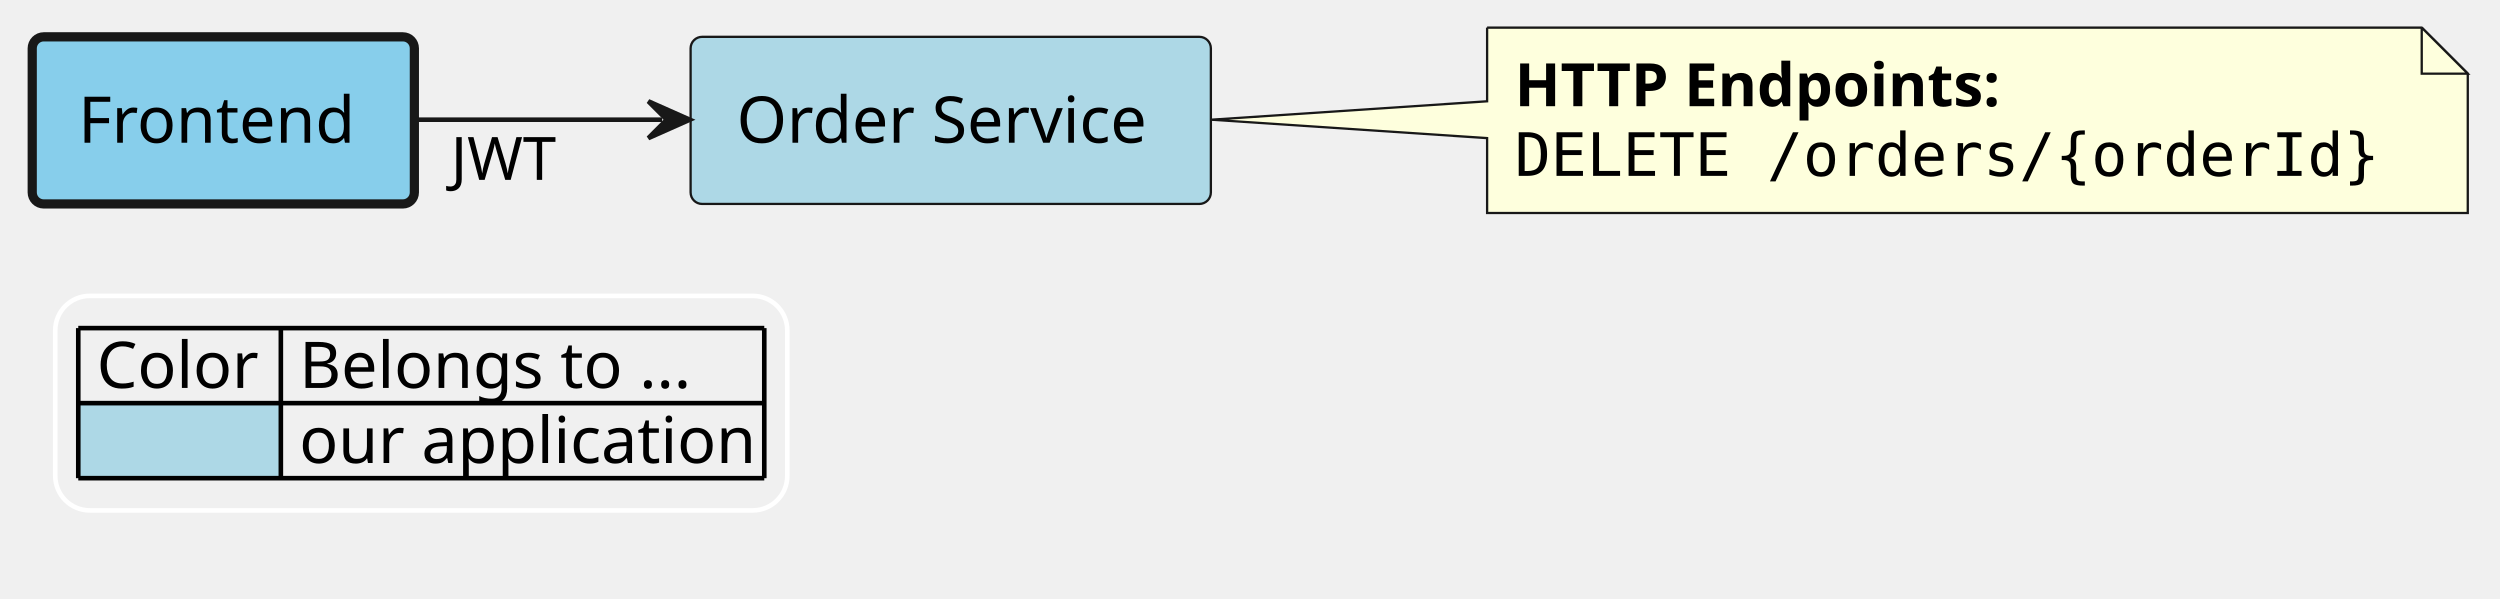
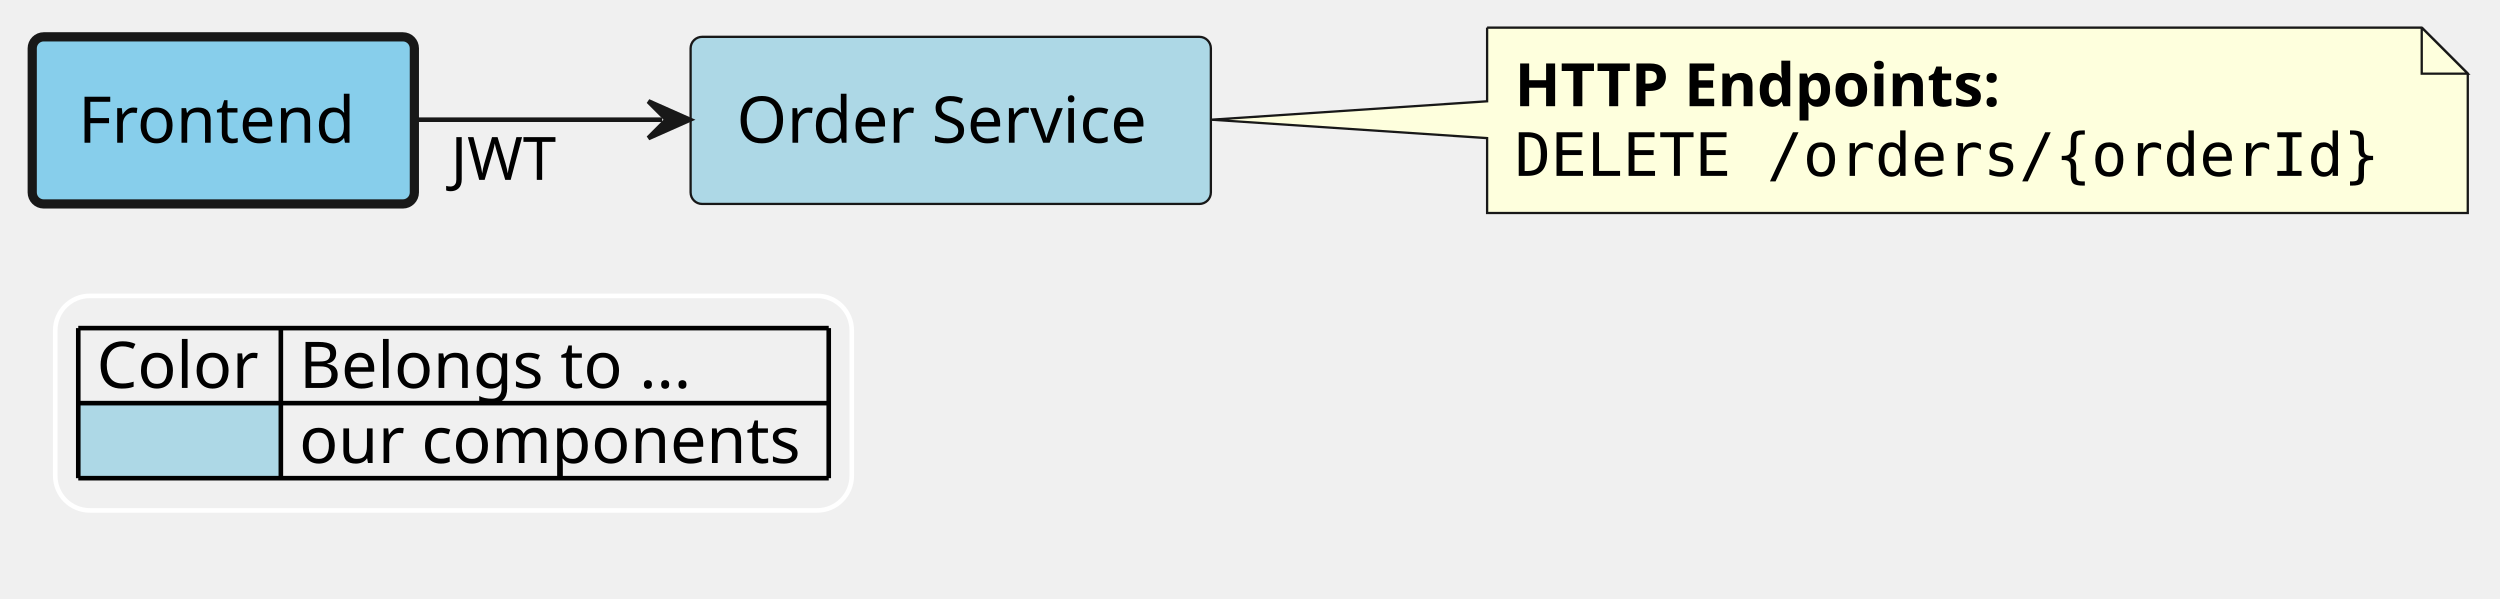
<svg xmlns="http://www.w3.org/2000/svg" contentStyleType="text/css" height="260px" preserveAspectRatio="none" style="width:1086px;height:260px;background:#FFFFFF;" version="1.1" viewBox="0 0 1086 260" width="1086px" zoomAndPan="magnify">
  <defs />
  <g>
    <g id="elem_platform__application__frontend">
      <rect fill="#87CEEB" height="72.594" rx="5" ry="5" style="stroke:#181818;stroke-width:4.0;" width="166" x="14" y="16" />
      <text fill="#000000" font-family="sans-serif" font-size="28" lengthAdjust="spacing" textLength="126" x="34" y="61.99">Frontend</text>
    </g>
    <g id="elem_platform__application__order_service">
      <rect fill="#ADD8E6" height="72.594" rx="5" ry="5" style="stroke:#181818;stroke-width:1.0;" width="226" x="300" y="16" />
      <text fill="#000000" font-family="sans-serif" font-size="28" lengthAdjust="spacing" textLength="186" x="320" y="61.99">Order Service</text>
    </g>
    <g id="elem_GMN4">
      <path d="M646,12 L646,44 L526.12,52 L646,60 L646,92.531 A0,0 0 0 0 646,92.531 L1072,92.531 A0,0 0 0 0 1072,92.531 L1072,32 L1052,12 L646,12 A0,0 0 0 0 646,12 " fill="#FEFFDD" style="stroke:#181818;stroke-width:1.0;" />
      <path d="M1052,12 L1052,32 L1072,32 L1052,12 " fill="#FEFFDD" style="stroke:#181818;stroke-width:1.0;" />
      <text fill="#000000" font-family="sans-serif" font-size="26" font-weight="bold" lengthAdjust="spacing" textLength="242" x="658" y="46.134">HTTP Endpoints:</text>
      <text fill="#000000" font-family="monospace" font-size="26" lengthAdjust="spacing" textLength="384" x="658" y="76.399">DELETE /orders/{orderId}</text>
    </g>
    <g id="link_platform__application__frontend_platform__application__order_service">
      <path d="M180.02,52 C216.6,52 248.14,52 287.64,52 " fill="none" id="platform__application__frontend-to-platform__application__order_service" style="stroke:#181818;stroke-width:2.0;" />
      <polygon fill="#181818" points="299.64,52,281.64,44,289.64,52,281.64,60,299.64,52" style="stroke:#181818;stroke-width:2.0;" />
      <text fill="#000000" font-family="sans-serif" font-size="26" lengthAdjust="spacing" textLength="42" x="195.84" y="78.134">JWT</text>
    </g>
-     <rect fill="none" height="93.188" id="_legend" rx="15" ry="15" style="stroke:#FFFFFF;stroke-width:2.0;" width="318" x="24" y="128.531" />
+     <rect fill="none" height="93.188" id="_legend" rx="15" ry="15" style="stroke:#FFFFFF;stroke-width:2.0;" width="346" x="24" y="128.531" />
    <text fill="#000000" font-family="sans-serif" font-size="28" lengthAdjust="spacing" textLength="72" x="42" y="168.522">Color</text>
    <text fill="#000000" font-family="sans-serif" font-size="28" lengthAdjust="spacing" textLength="182" x="130" y="168.522">Belongs to ...</text>
    <rect fill="#ADD8E6" height="32.594" style="stroke:none;stroke-width:2.0;" width="88" x="34" y="175.125" />
    <text fill="#000000" font-family="sans-serif" font-size="28" lengthAdjust="spacing" textLength="8" x="34" y="201.115"> </text>
-     <text fill="#000000" font-family="sans-serif" font-size="28" lengthAdjust="spacing" textLength="202" x="130" y="201.115">our application</text>
-     <line style="stroke:#000000;stroke-width:2.0;" x1="34" x2="332" y1="142.531" y2="142.531" />
-     <line style="stroke:#000000;stroke-width:2.0;" x1="34" x2="332" y1="175.125" y2="175.125" />
-     <line style="stroke:#000000;stroke-width:2.0;" x1="34" x2="332" y1="207.719" y2="207.719" />
+     <text fill="#000000" font-family="sans-serif" font-size="28" lengthAdjust="spacing" textLength="230" x="130" y="201.115">our components</text>
+     <line style="stroke:#000000;stroke-width:2.0;" x1="34" x2="360" y1="142.531" y2="142.531" />
+     <line style="stroke:#000000;stroke-width:2.0;" x1="34" x2="360" y1="175.125" y2="175.125" />
+     <line style="stroke:#000000;stroke-width:2.0;" x1="34" x2="360" y1="207.719" y2="207.719" />
    <line style="stroke:#000000;stroke-width:2.0;" x1="34" x2="34" y1="142.531" y2="207.719" />
    <line style="stroke:#000000;stroke-width:2.0;" x1="122" x2="122" y1="142.531" y2="207.719" />
-     <line style="stroke:#000000;stroke-width:2.0;" x1="332" x2="332" y1="142.531" y2="207.719" />
+     <line style="stroke:#000000;stroke-width:2.0;" x1="360" x2="360" y1="142.531" y2="207.719" />
  </g>
</svg>
